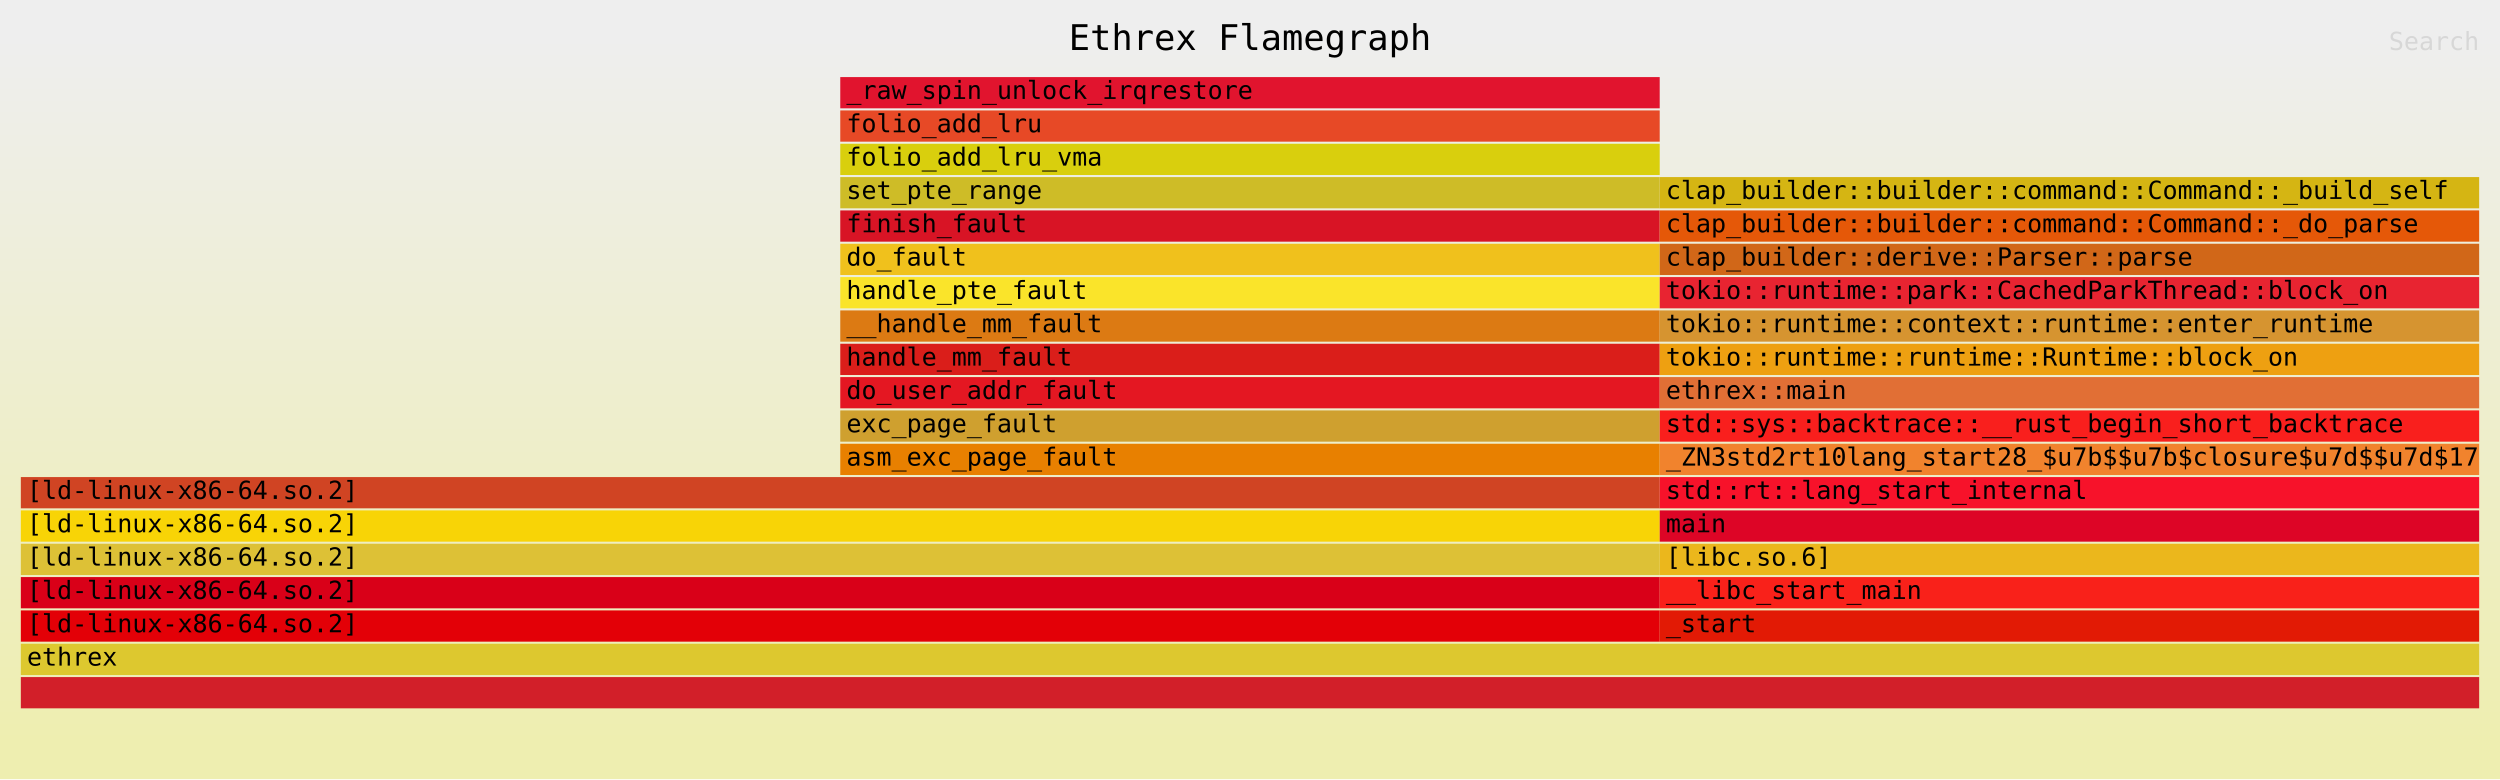
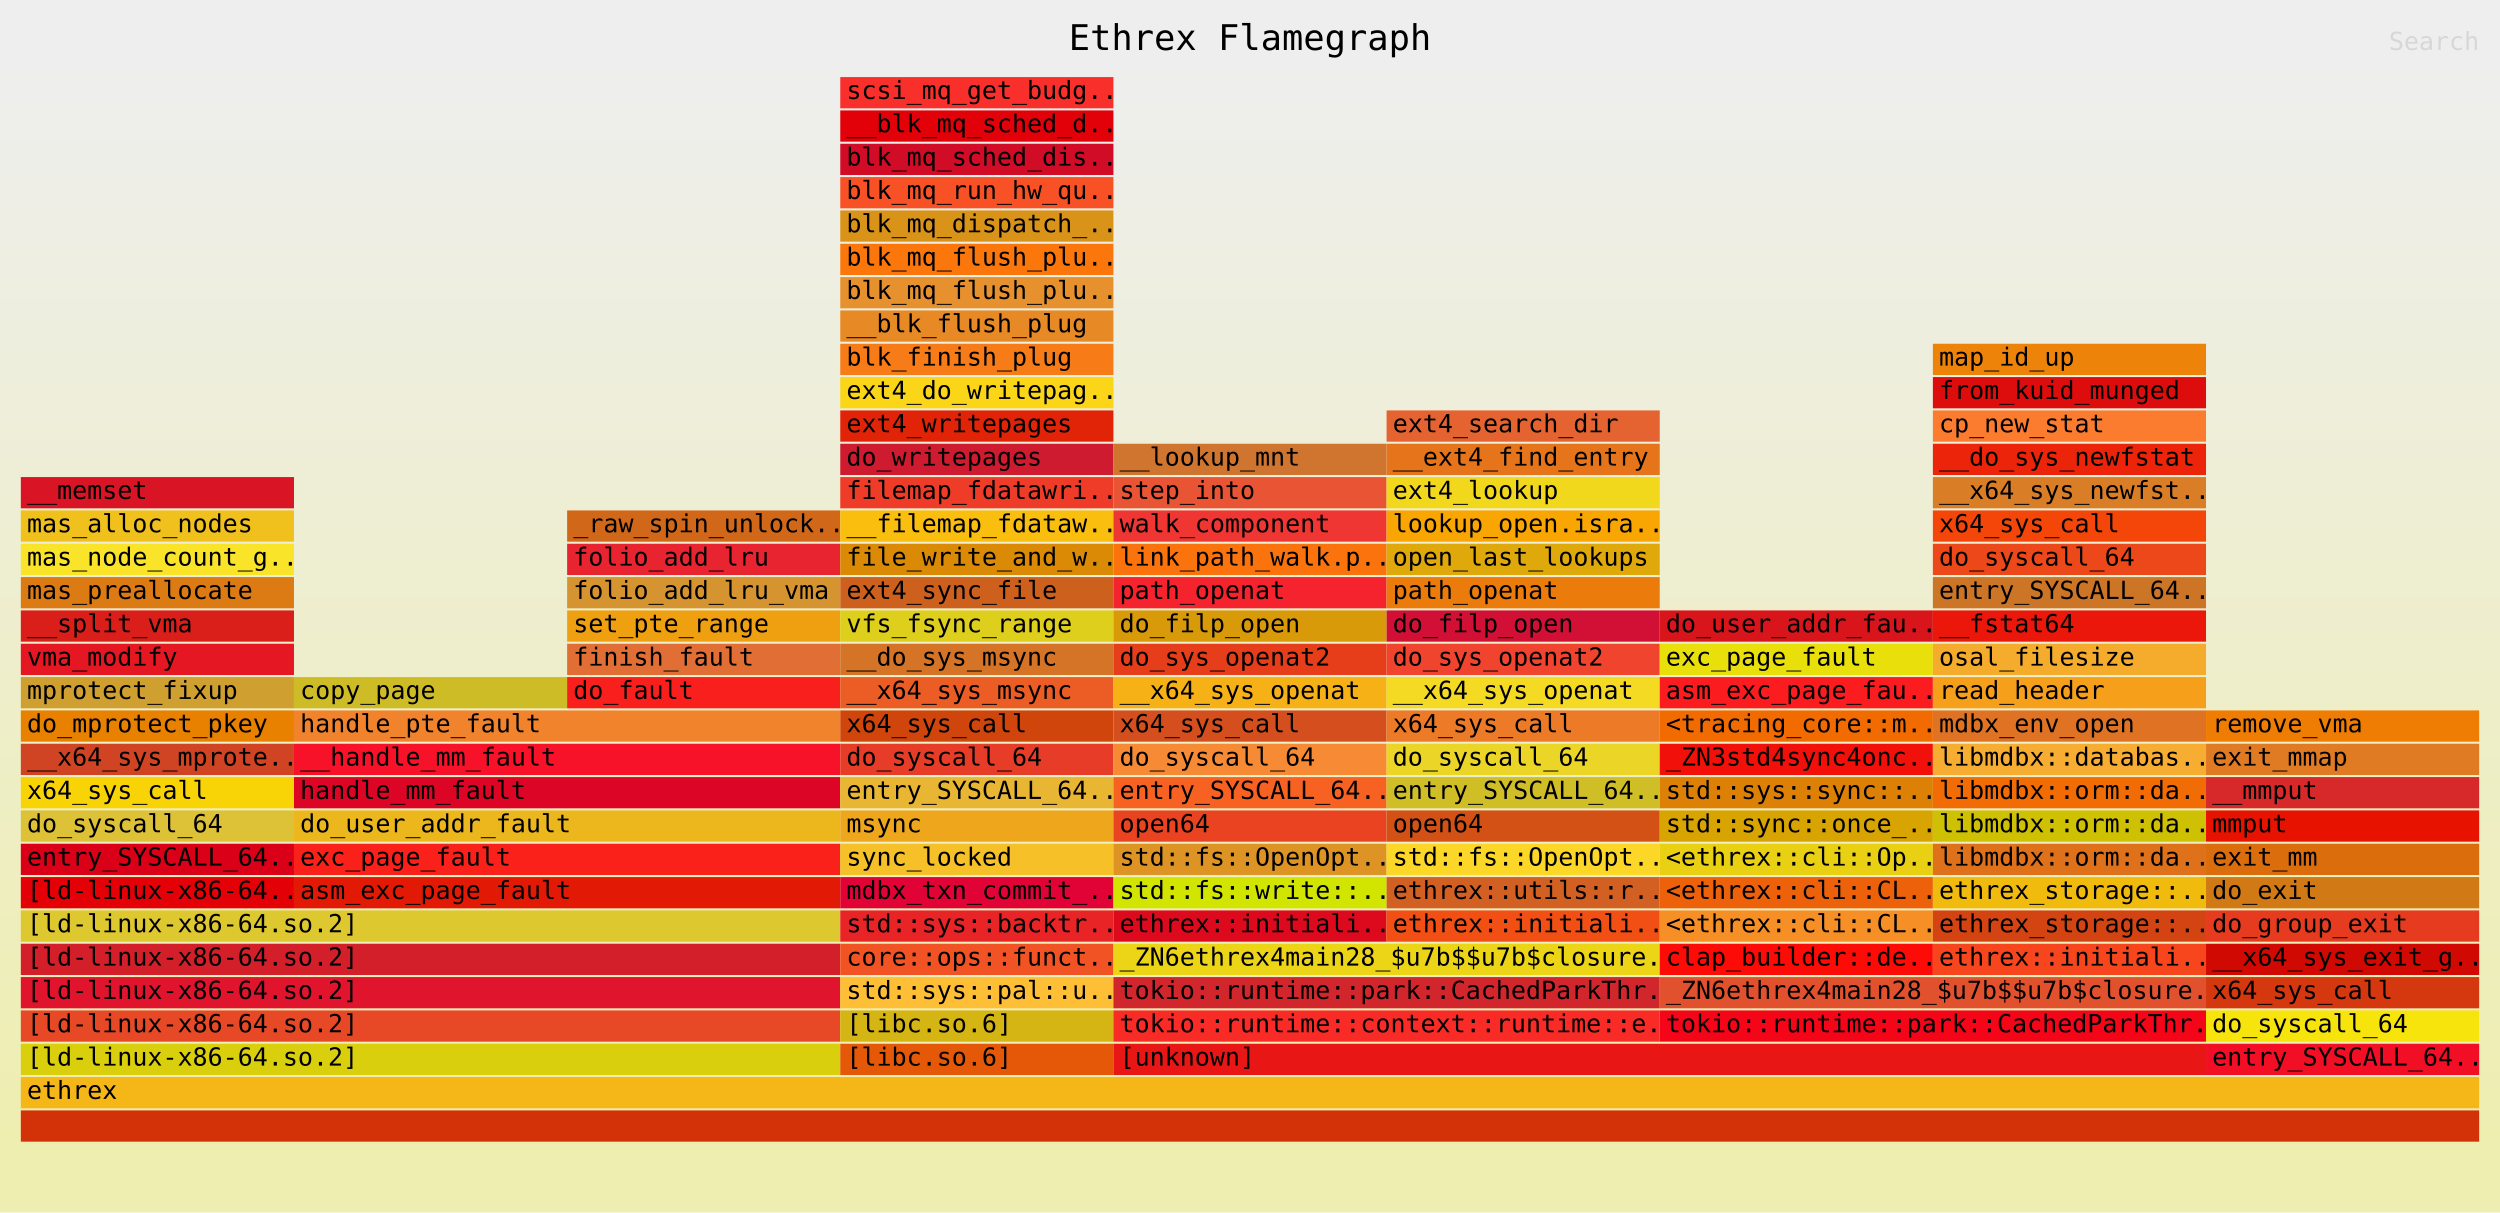
- <svg xmlns="http://www.w3.org/2000/svg" xmlns:ns1="http://github.com/jonhoo/inferno" version="1.1" width="1200" height="374" viewBox="0 0 1200 374">
+ <svg xmlns="http://www.w3.org/2000/svg" xmlns:ns1="http://github.com/jonhoo/inferno" version="1.1" width="1200" height="582" viewBox="0 0 1200 582">
  <defs>
    <linearGradient id="background" y1="0" y2="1" x1="0" x2="0">
      <stop stop-color="#eeeeee" offset="5%" />
      <stop stop-color="#eeeeb0" offset="95%" />
    </linearGradient>
  </defs>
  <style type="text/css">
text { font-family:monospace; font-size:12px }
#title { text-anchor:middle; font-size:17px; }
#matched { text-anchor:end; }
#search { text-anchor:end; opacity:0.1; cursor:pointer; }
#search:hover, #search.show { opacity:1; }
#subtitle { text-anchor:middle; font-color:rgb(160,160,160); }
#unzoom { cursor:pointer; }
#frames &gt; *:hover { stroke:black; stroke-width:0.5; cursor:pointer; }
.hide { display:none; }
.parent { opacity:0.5; }
</style>
-   <rect x="0" y="0" width="100%" height="374" fill="url(#background)" />
+   <rect x="0" y="0" width="100%" height="582" fill="url(#background)" />
  <text id="title" fill="rgb(0,0,0)" x="50%" y="24.00">Ethrex Flamegraph</text>
-   <text id="details" fill="rgb(0,0,0)" x="10" y="357.00"> </text>
+   <text id="details" fill="rgb(0,0,0)" x="10" y="565.00"> </text>
  <text id="unzoom" class="hide" fill="rgb(0,0,0)" x="10" y="24.00">Reset Zoom</text>
  <text id="search" fill="rgb(0,0,0)" x="1190" y="24.00">Search</text>
-   <text id="matched" fill="rgb(0,0,0)" x="1190" y="357.00"> </text>
-   <svg id="frames" x="10" width="1180" total_samples="3009027">
-     <g>
-       <rect x="0%" y="293" width="66.667%" height="15" fill="rgb(227,0,7)" ns1:x="0" ns1:w="2006018" />
-       <text x="0.25%" y="303.50">[ld-linux-x86-64.so.2]</text>
-     </g>
-     <g>
-       <rect x="0%" y="277" width="66.667%" height="15" fill="rgb(217,0,24)" ns1:x="0" ns1:w="2006018" />
-       <text x="0.25%" y="287.50">[ld-linux-x86-64.so.2]</text>
-     </g>
-     <g>
-       <rect x="0%" y="261" width="66.667%" height="15" fill="rgb(221,193,54)" ns1:x="0" ns1:w="2006018" />
-       <text x="0.25%" y="271.50">[ld-linux-x86-64.so.2]</text>
-     </g>
-     <g>
-       <rect x="0%" y="245" width="66.667%" height="15" fill="rgb(248,212,6)" ns1:x="0" ns1:w="2006018" />
-       <text x="0.25%" y="255.50">[ld-linux-x86-64.so.2]</text>
-     </g>
-     <g>
-       <rect x="0%" y="229" width="66.667%" height="15" fill="rgb(208,68,35)" ns1:x="0" ns1:w="2006018" />
-       <text x="0.25%" y="239.50">[ld-linux-x86-64.so.2]</text>
-     </g>
-     <g>
-       <rect x="33.333%" y="213" width="33.333%" height="15" fill="rgb(232,128,0)" ns1:x="1003009" ns1:w="1003009" />
-       <text x="33.583%" y="223.50">asm_exc_page_fault</text>
-     </g>
-     <g>
-       <rect x="33.333%" y="197" width="33.333%" height="15" fill="rgb(207,160,47)" ns1:x="1003009" ns1:w="1003009" />
-       <text x="33.583%" y="207.50">exc_page_fault</text>
-     </g>
-     <g>
-       <rect x="33.333%" y="181" width="33.333%" height="15" fill="rgb(228,23,34)" ns1:x="1003009" ns1:w="1003009" />
-       <text x="33.583%" y="191.50">do_user_addr_fault</text>
-     </g>
-     <g>
-       <rect x="33.333%" y="165" width="33.333%" height="15" fill="rgb(218,30,26)" ns1:x="1003009" ns1:w="1003009" />
-       <text x="33.583%" y="175.50">handle_mm_fault</text>
-     </g>
-     <g>
-       <rect x="33.333%" y="149" width="33.333%" height="15" fill="rgb(220,122,19)" ns1:x="1003009" ns1:w="1003009" />
-       <text x="33.583%" y="159.50">__handle_mm_fault</text>
-     </g>
-     <g>
-       <rect x="33.333%" y="133" width="33.333%" height="15" fill="rgb(250,228,42)" ns1:x="1003009" ns1:w="1003009" />
-       <text x="33.583%" y="143.50">handle_pte_fault</text>
-     </g>
-     <g>
-       <rect x="33.333%" y="117" width="33.333%" height="15" fill="rgb(240,193,28)" ns1:x="1003009" ns1:w="1003009" />
-       <text x="33.583%" y="127.50">do_fault</text>
-     </g>
-     <g>
-       <rect x="33.333%" y="101" width="33.333%" height="15" fill="rgb(216,20,37)" ns1:x="1003009" ns1:w="1003009" />
-       <text x="33.583%" y="111.50">finish_fault</text>
-     </g>
-     <g>
-       <rect x="33.333%" y="85" width="33.333%" height="15" fill="rgb(206,188,39)" ns1:x="1003009" ns1:w="1003009" />
-       <text x="33.583%" y="95.50">set_pte_range</text>
-     </g>
-     <g>
-       <rect x="33.333%" y="69" width="33.333%" height="15" fill="rgb(217,207,13)" ns1:x="1003009" ns1:w="1003009" />
-       <text x="33.583%" y="79.50">folio_add_lru_vma</text>
-     </g>
-     <g>
-       <rect x="33.333%" y="53" width="33.333%" height="15" fill="rgb(231,73,38)" ns1:x="1003009" ns1:w="1003009" />
-       <text x="33.583%" y="63.50">folio_add_lru</text>
-     </g>
-     <g>
-       <rect x="33.333%" y="37" width="33.333%" height="15" fill="rgb(225,20,46)" ns1:x="1003009" ns1:w="1003009" />
-       <text x="33.583%" y="47.50">_raw_spin_unlock_irqrestore</text>
-     </g>
-     <g>
-       <rect x="0%" y="325" width="100%" height="15" fill="rgb(210,31,41)" ns1:x="0" ns1:w="3009027" />
-       <text x="0.25%" y="335.50" />
-     </g>
-     <g>
-       <rect x="0%" y="309" width="100%" height="15" fill="rgb(221,200,47)" ns1:x="0" ns1:w="3009027" />
-       <text x="0.25%" y="319.50">ethrex</text>
-     </g>
-     <g>
-       <rect x="66.667%" y="293" width="33.333%" height="15" fill="rgb(226,26,5)" ns1:x="2006018" ns1:w="1003009" />
-       <text x="66.917%" y="303.50">_start</text>
-     </g>
-     <g>
-       <rect x="66.667%" y="277" width="33.333%" height="15" fill="rgb(249,33,26)" ns1:x="2006018" ns1:w="1003009" />
-       <text x="66.917%" y="287.50">__libc_start_main</text>
-     </g>
-     <g>
-       <rect x="66.667%" y="261" width="33.333%" height="15" fill="rgb(235,183,28)" ns1:x="2006018" ns1:w="1003009" />
-       <text x="66.917%" y="271.50">[libc.so.6]</text>
-     </g>
-     <g>
-       <rect x="66.667%" y="245" width="33.333%" height="15" fill="rgb(221,5,38)" ns1:x="2006018" ns1:w="1003009" />
-       <text x="66.917%" y="255.50">main</text>
-     </g>
-     <g>
-       <rect x="66.667%" y="229" width="33.333%" height="15" fill="rgb(247,18,42)" ns1:x="2006018" ns1:w="1003009" />
-       <text x="66.917%" y="239.50">std::rt::lang_start_internal</text>
-     </g>
-     <g>
-       <rect x="66.667%" y="213" width="33.333%" height="15" fill="rgb(241,131,45)" ns1:x="2006018" ns1:w="1003009" />
-       <text x="66.917%" y="223.50">_ZN3std2rt10lang_start28_$u7b$$u7b$closure$u7d$$u7d$17..</text>
-     </g>
-     <g>
-       <rect x="66.667%" y="197" width="33.333%" height="15" fill="rgb(249,31,29)" ns1:x="2006018" ns1:w="1003009" />
-       <text x="66.917%" y="207.50">std::sys::backtrace::__rust_begin_short_backtrace</text>
-     </g>
-     <g>
-       <rect x="66.667%" y="181" width="33.333%" height="15" fill="rgb(225,111,53)" ns1:x="2006018" ns1:w="1003009" />
-       <text x="66.917%" y="191.50">ethrex::main</text>
-     </g>
-     <g>
-       <rect x="66.667%" y="165" width="33.333%" height="15" fill="rgb(238,160,17)" ns1:x="2006018" ns1:w="1003009" />
-       <text x="66.917%" y="175.50">tokio::runtime::runtime::Runtime::block_on</text>
-     </g>
-     <g>
-       <rect x="66.667%" y="149" width="33.333%" height="15" fill="rgb(214,148,48)" ns1:x="2006018" ns1:w="1003009" />
-       <text x="66.917%" y="159.50">tokio::runtime::context::runtime::enter_runtime</text>
-     </g>
-     <g>
-       <rect x="66.667%" y="133" width="33.333%" height="15" fill="rgb(232,36,49)" ns1:x="2006018" ns1:w="1003009" />
-       <text x="66.917%" y="143.50">tokio::runtime::park::CachedParkThread::block_on</text>
-     </g>
-     <g>
-       <rect x="66.667%" y="117" width="33.333%" height="15" fill="rgb(209,103,24)" ns1:x="2006018" ns1:w="1003009" />
-       <text x="66.917%" y="127.50">clap_builder::derive::Parser::parse</text>
-     </g>
-     <g>
-       <rect x="66.667%" y="101" width="33.333%" height="15" fill="rgb(229,88,8)" ns1:x="2006018" ns1:w="1003009" />
-       <text x="66.917%" y="111.50">clap_builder::builder::command::Command::_do_parse</text>
-     </g>
-     <g>
-       <rect x="66.667%" y="85" width="33.333%" height="15" fill="rgb(213,181,19)" ns1:x="2006018" ns1:w="1003009" />
-       <text x="66.917%" y="95.50">clap_builder::builder::command::Command::_build_self</text>
+   <text id="matched" fill="rgb(0,0,0)" x="1190" y="565.00"> </text>
+   <svg id="frames" x="10" width="1180" total_samples="9027081">
+     <g>
+       <rect x="0%" y="421" width="11.111%" height="15" fill="rgb(227,0,7)" ns1:x="0" ns1:w="1003009" />
+       <text x="0.25%" y="431.50">[ld-linux-x86-64..</text>
+     </g>
+     <g>
+       <rect x="0%" y="405" width="11.111%" height="15" fill="rgb(217,0,24)" ns1:x="0" ns1:w="1003009" />
+       <text x="0.25%" y="415.50">entry_SYSCALL_64..</text>
+     </g>
+     <g>
+       <rect x="0%" y="389" width="11.111%" height="15" fill="rgb(221,193,54)" ns1:x="0" ns1:w="1003009" />
+       <text x="0.25%" y="399.50">do_syscall_64</text>
+     </g>
+     <g>
+       <rect x="0%" y="373" width="11.111%" height="15" fill="rgb(248,212,6)" ns1:x="0" ns1:w="1003009" />
+       <text x="0.25%" y="383.50">x64_sys_call</text>
+     </g>
+     <g>
+       <rect x="0%" y="357" width="11.111%" height="15" fill="rgb(208,68,35)" ns1:x="0" ns1:w="1003009" />
+       <text x="0.25%" y="367.50">__x64_sys_mprote..</text>
+     </g>
+     <g>
+       <rect x="0%" y="341" width="11.111%" height="15" fill="rgb(232,128,0)" ns1:x="0" ns1:w="1003009" />
+       <text x="0.25%" y="351.50">do_mprotect_pkey</text>
+     </g>
+     <g>
+       <rect x="0%" y="325" width="11.111%" height="15" fill="rgb(207,160,47)" ns1:x="0" ns1:w="1003009" />
+       <text x="0.25%" y="335.50">mprotect_fixup</text>
+     </g>
+     <g>
+       <rect x="0%" y="309" width="11.111%" height="15" fill="rgb(228,23,34)" ns1:x="0" ns1:w="1003009" />
+       <text x="0.25%" y="319.50">vma_modify</text>
+     </g>
+     <g>
+       <rect x="0%" y="293" width="11.111%" height="15" fill="rgb(218,30,26)" ns1:x="0" ns1:w="1003009" />
+       <text x="0.25%" y="303.50">__split_vma</text>
+     </g>
+     <g>
+       <rect x="0%" y="277" width="11.111%" height="15" fill="rgb(220,122,19)" ns1:x="0" ns1:w="1003009" />
+       <text x="0.25%" y="287.50">mas_preallocate</text>
+     </g>
+     <g>
+       <rect x="0%" y="261" width="11.111%" height="15" fill="rgb(250,228,42)" ns1:x="0" ns1:w="1003009" />
+       <text x="0.25%" y="271.50">mas_node_count_g..</text>
+     </g>
+     <g>
+       <rect x="0%" y="245" width="11.111%" height="15" fill="rgb(240,193,28)" ns1:x="0" ns1:w="1003009" />
+       <text x="0.25%" y="255.50">mas_alloc_nodes</text>
+     </g>
+     <g>
+       <rect x="0%" y="229" width="11.111%" height="15" fill="rgb(216,20,37)" ns1:x="0" ns1:w="1003009" />
+       <text x="0.25%" y="239.50">__memset</text>
+     </g>
+     <g>
+       <rect x="11.111%" y="325" width="11.111%" height="15" fill="rgb(206,188,39)" ns1:x="1003009" ns1:w="1003009" />
+       <text x="11.361%" y="335.50">copy_page</text>
+     </g>
+     <g>
+       <rect x="0%" y="501" width="33.333%" height="15" fill="rgb(217,207,13)" ns1:x="0" ns1:w="3009027" />
+       <text x="0.25%" y="511.50">[ld-linux-x86-64.so.2]</text>
+     </g>
+     <g>
+       <rect x="0%" y="485" width="33.333%" height="15" fill="rgb(231,73,38)" ns1:x="0" ns1:w="3009027" />
+       <text x="0.25%" y="495.50">[ld-linux-x86-64.so.2]</text>
+     </g>
+     <g>
+       <rect x="0%" y="469" width="33.333%" height="15" fill="rgb(225,20,46)" ns1:x="0" ns1:w="3009027" />
+       <text x="0.25%" y="479.50">[ld-linux-x86-64.so.2]</text>
+     </g>
+     <g>
+       <rect x="0%" y="453" width="33.333%" height="15" fill="rgb(210,31,41)" ns1:x="0" ns1:w="3009027" />
+       <text x="0.25%" y="463.50">[ld-linux-x86-64.so.2]</text>
+     </g>
+     <g>
+       <rect x="0%" y="437" width="33.333%" height="15" fill="rgb(221,200,47)" ns1:x="0" ns1:w="3009027" />
+       <text x="0.25%" y="447.50">[ld-linux-x86-64.so.2]</text>
+     </g>
+     <g>
+       <rect x="11.111%" y="421" width="22.222%" height="15" fill="rgb(226,26,5)" ns1:x="1003009" ns1:w="2006018" />
+       <text x="11.361%" y="431.50">asm_exc_page_fault</text>
+     </g>
+     <g>
+       <rect x="11.111%" y="405" width="22.222%" height="15" fill="rgb(249,33,26)" ns1:x="1003009" ns1:w="2006018" />
+       <text x="11.361%" y="415.50">exc_page_fault</text>
+     </g>
+     <g>
+       <rect x="11.111%" y="389" width="22.222%" height="15" fill="rgb(235,183,28)" ns1:x="1003009" ns1:w="2006018" />
+       <text x="11.361%" y="399.50">do_user_addr_fault</text>
+     </g>
+     <g>
+       <rect x="11.111%" y="373" width="22.222%" height="15" fill="rgb(221,5,38)" ns1:x="1003009" ns1:w="2006018" />
+       <text x="11.361%" y="383.50">handle_mm_fault</text>
+     </g>
+     <g>
+       <rect x="11.111%" y="357" width="22.222%" height="15" fill="rgb(247,18,42)" ns1:x="1003009" ns1:w="2006018" />
+       <text x="11.361%" y="367.50">__handle_mm_fault</text>
+     </g>
+     <g>
+       <rect x="11.111%" y="341" width="22.222%" height="15" fill="rgb(241,131,45)" ns1:x="1003009" ns1:w="2006018" />
+       <text x="11.361%" y="351.50">handle_pte_fault</text>
+     </g>
+     <g>
+       <rect x="22.222%" y="325" width="11.111%" height="15" fill="rgb(249,31,29)" ns1:x="2006018" ns1:w="1003009" />
+       <text x="22.472%" y="335.50">do_fault</text>
+     </g>
+     <g>
+       <rect x="22.222%" y="309" width="11.111%" height="15" fill="rgb(225,111,53)" ns1:x="2006018" ns1:w="1003009" />
+       <text x="22.472%" y="319.50">finish_fault</text>
+     </g>
+     <g>
+       <rect x="22.222%" y="293" width="11.111%" height="15" fill="rgb(238,160,17)" ns1:x="2006018" ns1:w="1003009" />
+       <text x="22.472%" y="303.50">set_pte_range</text>
+     </g>
+     <g>
+       <rect x="22.222%" y="277" width="11.111%" height="15" fill="rgb(214,148,48)" ns1:x="2006018" ns1:w="1003009" />
+       <text x="22.472%" y="287.50">folio_add_lru_vma</text>
+     </g>
+     <g>
+       <rect x="22.222%" y="261" width="11.111%" height="15" fill="rgb(232,36,49)" ns1:x="2006018" ns1:w="1003009" />
+       <text x="22.472%" y="271.50">folio_add_lru</text>
+     </g>
+     <g>
+       <rect x="22.222%" y="245" width="11.111%" height="15" fill="rgb(209,103,24)" ns1:x="2006018" ns1:w="1003009" />
+       <text x="22.472%" y="255.50">_raw_spin_unlock..</text>
+     </g>
+     <g>
+       <rect x="33.333%" y="501" width="11.111%" height="15" fill="rgb(229,88,8)" ns1:x="3009027" ns1:w="1003009" />
+       <text x="33.583%" y="511.50">[libc.so.6]</text>
+     </g>
+     <g>
+       <rect x="33.333%" y="485" width="11.111%" height="15" fill="rgb(213,181,19)" ns1:x="3009027" ns1:w="1003009" />
+       <text x="33.583%" y="495.50">[libc.so.6]</text>
+     </g>
+     <g>
+       <rect x="33.333%" y="469" width="11.111%" height="15" fill="rgb(254,191,54)" ns1:x="3009027" ns1:w="1003009" />
+       <text x="33.583%" y="479.50">std::sys::pal::u..</text>
+     </g>
+     <g>
+       <rect x="33.333%" y="453" width="11.111%" height="15" fill="rgb(241,83,37)" ns1:x="3009027" ns1:w="1003009" />
+       <text x="33.583%" y="463.50">core::ops::funct..</text>
+     </g>
+     <g>
+       <rect x="33.333%" y="437" width="11.111%" height="15" fill="rgb(233,36,39)" ns1:x="3009027" ns1:w="1003009" />
+       <text x="33.583%" y="447.50">std::sys::backtr..</text>
+     </g>
+     <g>
+       <rect x="33.333%" y="421" width="11.111%" height="15" fill="rgb(226,3,54)" ns1:x="3009027" ns1:w="1003009" />
+       <text x="33.583%" y="431.50">mdbx_txn_commit_..</text>
+     </g>
+     <g>
+       <rect x="33.333%" y="405" width="11.111%" height="15" fill="rgb(245,192,40)" ns1:x="3009027" ns1:w="1003009" />
+       <text x="33.583%" y="415.50">sync_locked</text>
+     </g>
+     <g>
+       <rect x="33.333%" y="389" width="11.111%" height="15" fill="rgb(238,167,29)" ns1:x="3009027" ns1:w="1003009" />
+       <text x="33.583%" y="399.50">msync</text>
+     </g>
+     <g>
+       <rect x="33.333%" y="373" width="11.111%" height="15" fill="rgb(232,182,51)" ns1:x="3009027" ns1:w="1003009" />
+       <text x="33.583%" y="383.50">entry_SYSCALL_64..</text>
+     </g>
+     <g>
+       <rect x="33.333%" y="357" width="11.111%" height="15" fill="rgb(231,60,39)" ns1:x="3009027" ns1:w="1003009" />
+       <text x="33.583%" y="367.50">do_syscall_64</text>
+     </g>
+     <g>
+       <rect x="33.333%" y="341" width="11.111%" height="15" fill="rgb(208,69,12)" ns1:x="3009027" ns1:w="1003009" />
+       <text x="33.583%" y="351.50">x64_sys_call</text>
+     </g>
+     <g>
+       <rect x="33.333%" y="325" width="11.111%" height="15" fill="rgb(235,93,37)" ns1:x="3009027" ns1:w="1003009" />
+       <text x="33.583%" y="335.50">__x64_sys_msync</text>
+     </g>
+     <g>
+       <rect x="33.333%" y="309" width="11.111%" height="15" fill="rgb(213,116,39)" ns1:x="3009027" ns1:w="1003009" />
+       <text x="33.583%" y="319.50">__do_sys_msync</text>
+     </g>
+     <g>
+       <rect x="33.333%" y="293" width="11.111%" height="15" fill="rgb(222,207,29)" ns1:x="3009027" ns1:w="1003009" />
+       <text x="33.583%" y="303.50">vfs_fsync_range</text>
+     </g>
+     <g>
+       <rect x="33.333%" y="277" width="11.111%" height="15" fill="rgb(206,96,30)" ns1:x="3009027" ns1:w="1003009" />
+       <text x="33.583%" y="287.50">ext4_sync_file</text>
+     </g>
+     <g>
+       <rect x="33.333%" y="261" width="11.111%" height="15" fill="rgb(218,138,4)" ns1:x="3009027" ns1:w="1003009" />
+       <text x="33.583%" y="271.50">file_write_and_w..</text>
+     </g>
+     <g>
+       <rect x="33.333%" y="245" width="11.111%" height="15" fill="rgb(250,191,14)" ns1:x="3009027" ns1:w="1003009" />
+       <text x="33.583%" y="255.50">__filemap_fdataw..</text>
+     </g>
+     <g>
+       <rect x="33.333%" y="229" width="11.111%" height="15" fill="rgb(239,60,40)" ns1:x="3009027" ns1:w="1003009" />
+       <text x="33.583%" y="239.50">filemap_fdatawri..</text>
+     </g>
+     <g>
+       <rect x="33.333%" y="213" width="11.111%" height="15" fill="rgb(206,27,48)" ns1:x="3009027" ns1:w="1003009" />
+       <text x="33.583%" y="223.50">do_writepages</text>
+     </g>
+     <g>
+       <rect x="33.333%" y="197" width="11.111%" height="15" fill="rgb(225,35,8)" ns1:x="3009027" ns1:w="1003009" />
+       <text x="33.583%" y="207.50">ext4_writepages</text>
+     </g>
+     <g>
+       <rect x="33.333%" y="181" width="11.111%" height="15" fill="rgb(250,213,24)" ns1:x="3009027" ns1:w="1003009" />
+       <text x="33.583%" y="191.50">ext4_do_writepag..</text>
+     </g>
+     <g>
+       <rect x="33.333%" y="165" width="11.111%" height="15" fill="rgb(247,123,22)" ns1:x="3009027" ns1:w="1003009" />
+       <text x="33.583%" y="175.50">blk_finish_plug</text>
+     </g>
+     <g>
+       <rect x="33.333%" y="149" width="11.111%" height="15" fill="rgb(231,138,38)" ns1:x="3009027" ns1:w="1003009" />
+       <text x="33.583%" y="159.50">__blk_flush_plug</text>
+     </g>
+     <g>
+       <rect x="33.333%" y="133" width="11.111%" height="15" fill="rgb(231,145,46)" ns1:x="3009027" ns1:w="1003009" />
+       <text x="33.583%" y="143.50">blk_mq_flush_plu..</text>
+     </g>
+     <g>
+       <rect x="33.333%" y="117" width="11.111%" height="15" fill="rgb(251,118,11)" ns1:x="3009027" ns1:w="1003009" />
+       <text x="33.583%" y="127.50">blk_mq_flush_plu..</text>
+     </g>
+     <g>
+       <rect x="33.333%" y="101" width="11.111%" height="15" fill="rgb(217,147,25)" ns1:x="3009027" ns1:w="1003009" />
+       <text x="33.583%" y="111.50">blk_mq_dispatch_..</text>
+     </g>
+     <g>
+       <rect x="33.333%" y="85" width="11.111%" height="15" fill="rgb(247,81,37)" ns1:x="3009027" ns1:w="1003009" />
+       <text x="33.583%" y="95.50">blk_mq_run_hw_qu..</text>
+     </g>
+     <g>
+       <rect x="33.333%" y="69" width="11.111%" height="15" fill="rgb(209,12,38)" ns1:x="3009027" ns1:w="1003009" />
+       <text x="33.583%" y="79.50">blk_mq_sched_dis..</text>
+     </g>
+     <g>
+       <rect x="33.333%" y="53" width="11.111%" height="15" fill="rgb(227,1,9)" ns1:x="3009027" ns1:w="1003009" />
+       <text x="33.583%" y="63.50">__blk_mq_sched_d..</text>
+     </g>
+     <g>
+       <rect x="33.333%" y="37" width="11.111%" height="15" fill="rgb(248,47,43)" ns1:x="3009027" ns1:w="1003009" />
+       <text x="33.583%" y="47.50">scsi_mq_get_budg..</text>
+     </g>
+     <g>
+       <rect x="44.444%" y="437" width="11.111%" height="15" fill="rgb(221,10,30)" ns1:x="4012036" ns1:w="1003009" />
+       <text x="44.694%" y="447.50">ethrex::initiali..</text>
+     </g>
+     <g>
+       <rect x="44.444%" y="421" width="11.111%" height="15" fill="rgb(210,229,1)" ns1:x="4012036" ns1:w="1003009" />
+       <text x="44.694%" y="431.50">std::fs::write::..</text>
+     </g>
+     <g>
+       <rect x="44.444%" y="405" width="11.111%" height="15" fill="rgb(222,148,37)" ns1:x="4012036" ns1:w="1003009" />
+       <text x="44.694%" y="415.50">std::fs::OpenOpt..</text>
+     </g>
+     <g>
+       <rect x="44.444%" y="389" width="11.111%" height="15" fill="rgb(234,67,33)" ns1:x="4012036" ns1:w="1003009" />
+       <text x="44.694%" y="399.50">open64</text>
+     </g>
+     <g>
+       <rect x="44.444%" y="373" width="11.111%" height="15" fill="rgb(247,98,35)" ns1:x="4012036" ns1:w="1003009" />
+       <text x="44.694%" y="383.50">entry_SYSCALL_64..</text>
+     </g>
+     <g>
+       <rect x="44.444%" y="357" width="11.111%" height="15" fill="rgb(247,138,52)" ns1:x="4012036" ns1:w="1003009" />
+       <text x="44.694%" y="367.50">do_syscall_64</text>
+     </g>
+     <g>
+       <rect x="44.444%" y="341" width="11.111%" height="15" fill="rgb(213,79,30)" ns1:x="4012036" ns1:w="1003009" />
+       <text x="44.694%" y="351.50">x64_sys_call</text>
+     </g>
+     <g>
+       <rect x="44.444%" y="325" width="11.111%" height="15" fill="rgb(246,177,23)" ns1:x="4012036" ns1:w="1003009" />
+       <text x="44.694%" y="335.50">__x64_sys_openat</text>
+     </g>
+     <g>
+       <rect x="44.444%" y="309" width="11.111%" height="15" fill="rgb(230,62,27)" ns1:x="4012036" ns1:w="1003009" />
+       <text x="44.694%" y="319.50">do_sys_openat2</text>
+     </g>
+     <g>
+       <rect x="44.444%" y="293" width="11.111%" height="15" fill="rgb(216,154,8)" ns1:x="4012036" ns1:w="1003009" />
+       <text x="44.694%" y="303.50">do_filp_open</text>
+     </g>
+     <g>
+       <rect x="44.444%" y="277" width="11.111%" height="15" fill="rgb(244,35,45)" ns1:x="4012036" ns1:w="1003009" />
+       <text x="44.694%" y="287.50">path_openat</text>
+     </g>
+     <g>
+       <rect x="44.444%" y="261" width="11.111%" height="15" fill="rgb(251,115,12)" ns1:x="4012036" ns1:w="1003009" />
+       <text x="44.694%" y="271.50">link_path_walk.p..</text>
+     </g>
+     <g>
+       <rect x="44.444%" y="245" width="11.111%" height="15" fill="rgb(240,54,50)" ns1:x="4012036" ns1:w="1003009" />
+       <text x="44.694%" y="255.50">walk_component</text>
+     </g>
+     <g>
+       <rect x="44.444%" y="229" width="11.111%" height="15" fill="rgb(233,84,52)" ns1:x="4012036" ns1:w="1003009" />
+       <text x="44.694%" y="239.50">step_into</text>
+     </g>
+     <g>
+       <rect x="44.444%" y="213" width="11.111%" height="15" fill="rgb(207,117,47)" ns1:x="4012036" ns1:w="1003009" />
+       <text x="44.694%" y="223.50">__lookup_mnt</text>
+     </g>
+     <g>
+       <rect x="44.444%" y="485" width="22.222%" height="15" fill="rgb(249,43,39)" ns1:x="4012036" ns1:w="2006018" />
+       <text x="44.694%" y="495.50">tokio::runtime::context::runtime::e..</text>
+     </g>
+     <g>
+       <rect x="44.444%" y="469" width="22.222%" height="15" fill="rgb(209,38,44)" ns1:x="4012036" ns1:w="2006018" />
+       <text x="44.694%" y="479.50">tokio::runtime::park::CachedParkThr..</text>
+     </g>
+     <g>
+       <rect x="44.444%" y="453" width="22.222%" height="15" fill="rgb(236,212,23)" ns1:x="4012036" ns1:w="2006018" />
+       <text x="44.694%" y="463.50">_ZN6ethrex4main28_$u7b$$u7b$closure..</text>
+     </g>
+     <g>
+       <rect x="55.556%" y="437" width="11.111%" height="15" fill="rgb(242,79,21)" ns1:x="5015045" ns1:w="1003009" />
+       <text x="55.806%" y="447.50">ethrex::initiali..</text>
+     </g>
+     <g>
+       <rect x="55.556%" y="421" width="11.111%" height="15" fill="rgb(211,96,35)" ns1:x="5015045" ns1:w="1003009" />
+       <text x="55.806%" y="431.50">ethrex::utils::r..</text>
+     </g>
+     <g>
+       <rect x="55.556%" y="405" width="11.111%" height="15" fill="rgb(253,215,40)" ns1:x="5015045" ns1:w="1003009" />
+       <text x="55.806%" y="415.50">std::fs::OpenOpt..</text>
+     </g>
+     <g>
+       <rect x="55.556%" y="389" width="11.111%" height="15" fill="rgb(211,81,21)" ns1:x="5015045" ns1:w="1003009" />
+       <text x="55.806%" y="399.50">open64</text>
+     </g>
+     <g>
+       <rect x="55.556%" y="373" width="11.111%" height="15" fill="rgb(208,190,38)" ns1:x="5015045" ns1:w="1003009" />
+       <text x="55.806%" y="383.50">entry_SYSCALL_64..</text>
+     </g>
+     <g>
+       <rect x="55.556%" y="357" width="11.111%" height="15" fill="rgb(235,213,38)" ns1:x="5015045" ns1:w="1003009" />
+       <text x="55.806%" y="367.50">do_syscall_64</text>
+     </g>
+     <g>
+       <rect x="55.556%" y="341" width="11.111%" height="15" fill="rgb(237,122,38)" ns1:x="5015045" ns1:w="1003009" />
+       <text x="55.806%" y="351.50">x64_sys_call</text>
+     </g>
+     <g>
+       <rect x="55.556%" y="325" width="11.111%" height="15" fill="rgb(244,218,35)" ns1:x="5015045" ns1:w="1003009" />
+       <text x="55.806%" y="335.50">__x64_sys_openat</text>
+     </g>
+     <g>
+       <rect x="55.556%" y="309" width="11.111%" height="15" fill="rgb(240,68,47)" ns1:x="5015045" ns1:w="1003009" />
+       <text x="55.806%" y="319.50">do_sys_openat2</text>
+     </g>
+     <g>
+       <rect x="55.556%" y="293" width="11.111%" height="15" fill="rgb(210,16,53)" ns1:x="5015045" ns1:w="1003009" />
+       <text x="55.806%" y="303.50">do_filp_open</text>
+     </g>
+     <g>
+       <rect x="55.556%" y="277" width="11.111%" height="15" fill="rgb(235,124,12)" ns1:x="5015045" ns1:w="1003009" />
+       <text x="55.806%" y="287.50">path_openat</text>
+     </g>
+     <g>
+       <rect x="55.556%" y="261" width="11.111%" height="15" fill="rgb(224,169,11)" ns1:x="5015045" ns1:w="1003009" />
+       <text x="55.806%" y="271.50">open_last_lookups</text>
+     </g>
+     <g>
+       <rect x="55.556%" y="245" width="11.111%" height="15" fill="rgb(250,166,2)" ns1:x="5015045" ns1:w="1003009" />
+       <text x="55.806%" y="255.50">lookup_open.isra..</text>
+     </g>
+     <g>
+       <rect x="55.556%" y="229" width="11.111%" height="15" fill="rgb(242,216,29)" ns1:x="5015045" ns1:w="1003009" />
+       <text x="55.806%" y="239.50">ext4_lookup</text>
+     </g>
+     <g>
+       <rect x="55.556%" y="213" width="11.111%" height="15" fill="rgb(230,116,27)" ns1:x="5015045" ns1:w="1003009" />
+       <text x="55.806%" y="223.50">__ext4_find_entry</text>
+     </g>
+     <g>
+       <rect x="55.556%" y="197" width="11.111%" height="15" fill="rgb(228,99,48)" ns1:x="5015045" ns1:w="1003009" />
+       <text x="55.806%" y="207.50">ext4_search_dir</text>
+     </g>
+     <g>
+       <rect x="66.667%" y="453" width="11.111%" height="15" fill="rgb(253,11,6)" ns1:x="6018054" ns1:w="1003009" />
+       <text x="66.917%" y="463.50">clap_builder::de..</text>
+     </g>
+     <g>
+       <rect x="66.667%" y="437" width="11.111%" height="15" fill="rgb(247,143,39)" ns1:x="6018054" ns1:w="1003009" />
+       <text x="66.917%" y="447.50">&lt;ethrex::cli::CL..</text>
+     </g>
+     <g>
+       <rect x="66.667%" y="421" width="11.111%" height="15" fill="rgb(236,97,10)" ns1:x="6018054" ns1:w="1003009" />
+       <text x="66.917%" y="431.50">&lt;ethrex::cli::CL..</text>
+     </g>
+     <g>
+       <rect x="66.667%" y="405" width="11.111%" height="15" fill="rgb(233,208,19)" ns1:x="6018054" ns1:w="1003009" />
+       <text x="66.917%" y="415.50">&lt;ethrex::cli::Op..</text>
+     </g>
+     <g>
+       <rect x="66.667%" y="389" width="11.111%" height="15" fill="rgb(216,164,2)" ns1:x="6018054" ns1:w="1003009" />
+       <text x="66.917%" y="399.50">std::sync::once_..</text>
+     </g>
+     <g>
+       <rect x="66.667%" y="373" width="11.111%" height="15" fill="rgb(220,129,5)" ns1:x="6018054" ns1:w="1003009" />
+       <text x="66.917%" y="383.50">std::sys::sync::..</text>
+     </g>
+     <g>
+       <rect x="66.667%" y="357" width="11.111%" height="15" fill="rgb(242,17,10)" ns1:x="6018054" ns1:w="1003009" />
+       <text x="66.917%" y="367.50">_ZN3std4sync4onc..</text>
+     </g>
+     <g>
+       <rect x="66.667%" y="341" width="11.111%" height="15" fill="rgb(242,107,0)" ns1:x="6018054" ns1:w="1003009" />
+       <text x="66.917%" y="351.50">&lt;tracing_core::m..</text>
+     </g>
+     <g>
+       <rect x="66.667%" y="325" width="11.111%" height="15" fill="rgb(251,28,31)" ns1:x="6018054" ns1:w="1003009" />
+       <text x="66.917%" y="335.50">asm_exc_page_fau..</text>
+     </g>
+     <g>
+       <rect x="66.667%" y="309" width="11.111%" height="15" fill="rgb(233,223,10)" ns1:x="6018054" ns1:w="1003009" />
+       <text x="66.917%" y="319.50">exc_page_fault</text>
+     </g>
+     <g>
+       <rect x="66.667%" y="293" width="11.111%" height="15" fill="rgb(215,21,27)" ns1:x="6018054" ns1:w="1003009" />
+       <text x="66.917%" y="303.50">do_user_addr_fau..</text>
+     </g>
+     <g>
+       <rect x="44.444%" y="501" width="44.444%" height="15" fill="rgb(232,23,21)" ns1:x="4012036" ns1:w="4012036" />
+       <text x="44.694%" y="511.50">[unknown]</text>
+     </g>
+     <g>
+       <rect x="66.667%" y="485" width="22.222%" height="15" fill="rgb(244,5,23)" ns1:x="6018054" ns1:w="2006018" />
+       <text x="66.917%" y="495.50">tokio::runtime::park::CachedParkThr..</text>
+     </g>
+     <g>
+       <rect x="66.667%" y="469" width="22.222%" height="15" fill="rgb(226,81,46)" ns1:x="6018054" ns1:w="2006018" />
+       <text x="66.917%" y="479.50">_ZN6ethrex4main28_$u7b$$u7b$closure..</text>
+     </g>
+     <g>
+       <rect x="77.778%" y="453" width="11.111%" height="15" fill="rgb(247,70,30)" ns1:x="7021063" ns1:w="1003009" />
+       <text x="78.028%" y="463.50">ethrex::initiali..</text>
+     </g>
+     <g>
+       <rect x="77.778%" y="437" width="11.111%" height="15" fill="rgb(212,68,19)" ns1:x="7021063" ns1:w="1003009" />
+       <text x="78.028%" y="447.50">ethrex_storage::..</text>
+     </g>
+     <g>
+       <rect x="77.778%" y="421" width="11.111%" height="15" fill="rgb(240,187,13)" ns1:x="7021063" ns1:w="1003009" />
+       <text x="78.028%" y="431.50">ethrex_storage::..</text>
+     </g>
+     <g>
+       <rect x="77.778%" y="405" width="11.111%" height="15" fill="rgb(223,113,26)" ns1:x="7021063" ns1:w="1003009" />
+       <text x="78.028%" y="415.50">libmdbx::orm::da..</text>
+     </g>
+     <g>
+       <rect x="77.778%" y="389" width="11.111%" height="15" fill="rgb(206,192,2)" ns1:x="7021063" ns1:w="1003009" />
+       <text x="78.028%" y="399.50">libmdbx::orm::da..</text>
+     </g>
+     <g>
+       <rect x="77.778%" y="373" width="11.111%" height="15" fill="rgb(241,108,4)" ns1:x="7021063" ns1:w="1003009" />
+       <text x="78.028%" y="383.50">libmdbx::orm::da..</text>
+     </g>
+     <g>
+       <rect x="77.778%" y="357" width="11.111%" height="15" fill="rgb(247,173,49)" ns1:x="7021063" ns1:w="1003009" />
+       <text x="78.028%" y="367.50">libmdbx::databas..</text>
+     </g>
+     <g>
+       <rect x="77.778%" y="341" width="11.111%" height="15" fill="rgb(224,114,35)" ns1:x="7021063" ns1:w="1003009" />
+       <text x="78.028%" y="351.50">mdbx_env_open</text>
+     </g>
+     <g>
+       <rect x="77.778%" y="325" width="11.111%" height="15" fill="rgb(245,159,27)" ns1:x="7021063" ns1:w="1003009" />
+       <text x="78.028%" y="335.50">read_header</text>
+     </g>
+     <g>
+       <rect x="77.778%" y="309" width="11.111%" height="15" fill="rgb(245,172,44)" ns1:x="7021063" ns1:w="1003009" />
+       <text x="78.028%" y="319.50">osal_filesize</text>
+     </g>
+     <g>
+       <rect x="77.778%" y="293" width="11.111%" height="15" fill="rgb(236,23,11)" ns1:x="7021063" ns1:w="1003009" />
+       <text x="78.028%" y="303.50">__fstat64</text>
+     </g>
+     <g>
+       <rect x="77.778%" y="277" width="11.111%" height="15" fill="rgb(205,117,38)" ns1:x="7021063" ns1:w="1003009" />
+       <text x="78.028%" y="287.50">entry_SYSCALL_64..</text>
+     </g>
+     <g>
+       <rect x="77.778%" y="261" width="11.111%" height="15" fill="rgb(237,72,25)" ns1:x="7021063" ns1:w="1003009" />
+       <text x="78.028%" y="271.50">do_syscall_64</text>
+     </g>
+     <g>
+       <rect x="77.778%" y="245" width="11.111%" height="15" fill="rgb(244,70,9)" ns1:x="7021063" ns1:w="1003009" />
+       <text x="78.028%" y="255.50">x64_sys_call</text>
+     </g>
+     <g>
+       <rect x="77.778%" y="229" width="11.111%" height="15" fill="rgb(217,125,39)" ns1:x="7021063" ns1:w="1003009" />
+       <text x="78.028%" y="239.50">__x64_sys_newfst..</text>
+     </g>
+     <g>
+       <rect x="77.778%" y="213" width="11.111%" height="15" fill="rgb(235,36,10)" ns1:x="7021063" ns1:w="1003009" />
+       <text x="78.028%" y="223.50">__do_sys_newfstat</text>
+     </g>
+     <g>
+       <rect x="77.778%" y="197" width="11.111%" height="15" fill="rgb(251,123,47)" ns1:x="7021063" ns1:w="1003009" />
+       <text x="78.028%" y="207.50">cp_new_stat</text>
+     </g>
+     <g>
+       <rect x="77.778%" y="181" width="11.111%" height="15" fill="rgb(221,13,13)" ns1:x="7021063" ns1:w="1003009" />
+       <text x="78.028%" y="191.50">from_kuid_munged</text>
+     </g>
+     <g>
+       <rect x="77.778%" y="165" width="11.111%" height="15" fill="rgb(238,131,9)" ns1:x="7021063" ns1:w="1003009" />
+       <text x="78.028%" y="175.50">map_id_up</text>
+     </g>
+     <g>
+       <rect x="0%" y="533" width="100%" height="15" fill="rgb(211,50,8)" ns1:x="0" ns1:w="9027081" />
+       <text x="0.25%" y="543.50" />
+     </g>
+     <g>
+       <rect x="0%" y="517" width="100%" height="15" fill="rgb(245,182,24)" ns1:x="0" ns1:w="9027081" />
+       <text x="0.25%" y="527.50">ethrex</text>
+     </g>
+     <g>
+       <rect x="88.889%" y="501" width="11.111%" height="15" fill="rgb(242,14,37)" ns1:x="8024072" ns1:w="1003009" />
+       <text x="89.139%" y="511.50">entry_SYSCALL_64..</text>
+     </g>
+     <g>
+       <rect x="88.889%" y="485" width="11.111%" height="15" fill="rgb(246,228,12)" ns1:x="8024072" ns1:w="1003009" />
+       <text x="89.139%" y="495.50">do_syscall_64</text>
+     </g>
+     <g>
+       <rect x="88.889%" y="469" width="11.111%" height="15" fill="rgb(213,55,15)" ns1:x="8024072" ns1:w="1003009" />
+       <text x="89.139%" y="479.50">x64_sys_call</text>
+     </g>
+     <g>
+       <rect x="88.889%" y="453" width="11.111%" height="15" fill="rgb(209,9,3)" ns1:x="8024072" ns1:w="1003009" />
+       <text x="89.139%" y="463.50">__x64_sys_exit_g..</text>
+     </g>
+     <g>
+       <rect x="88.889%" y="437" width="11.111%" height="15" fill="rgb(230,59,30)" ns1:x="8024072" ns1:w="1003009" />
+       <text x="89.139%" y="447.50">do_group_exit</text>
+     </g>
+     <g>
+       <rect x="88.889%" y="421" width="11.111%" height="15" fill="rgb(209,121,21)" ns1:x="8024072" ns1:w="1003009" />
+       <text x="89.139%" y="431.50">do_exit</text>
+     </g>
+     <g>
+       <rect x="88.889%" y="405" width="11.111%" height="15" fill="rgb(220,109,13)" ns1:x="8024072" ns1:w="1003009" />
+       <text x="89.139%" y="415.50">exit_mm</text>
+     </g>
+     <g>
+       <rect x="88.889%" y="389" width="11.111%" height="15" fill="rgb(232,18,1)" ns1:x="8024072" ns1:w="1003009" />
+       <text x="89.139%" y="399.50">mmput</text>
+     </g>
+     <g>
+       <rect x="88.889%" y="373" width="11.111%" height="15" fill="rgb(215,41,42)" ns1:x="8024072" ns1:w="1003009" />
+       <text x="89.139%" y="383.50">__mmput</text>
+     </g>
+     <g>
+       <rect x="88.889%" y="357" width="11.111%" height="15" fill="rgb(224,123,36)" ns1:x="8024072" ns1:w="1003009" />
+       <text x="89.139%" y="367.50">exit_mmap</text>
+     </g>
+     <g>
+       <rect x="88.889%" y="341" width="11.111%" height="15" fill="rgb(240,125,3)" ns1:x="8024072" ns1:w="1003009" />
+       <text x="89.139%" y="351.50">remove_vma</text>
    </g>
  </svg>
</svg>
